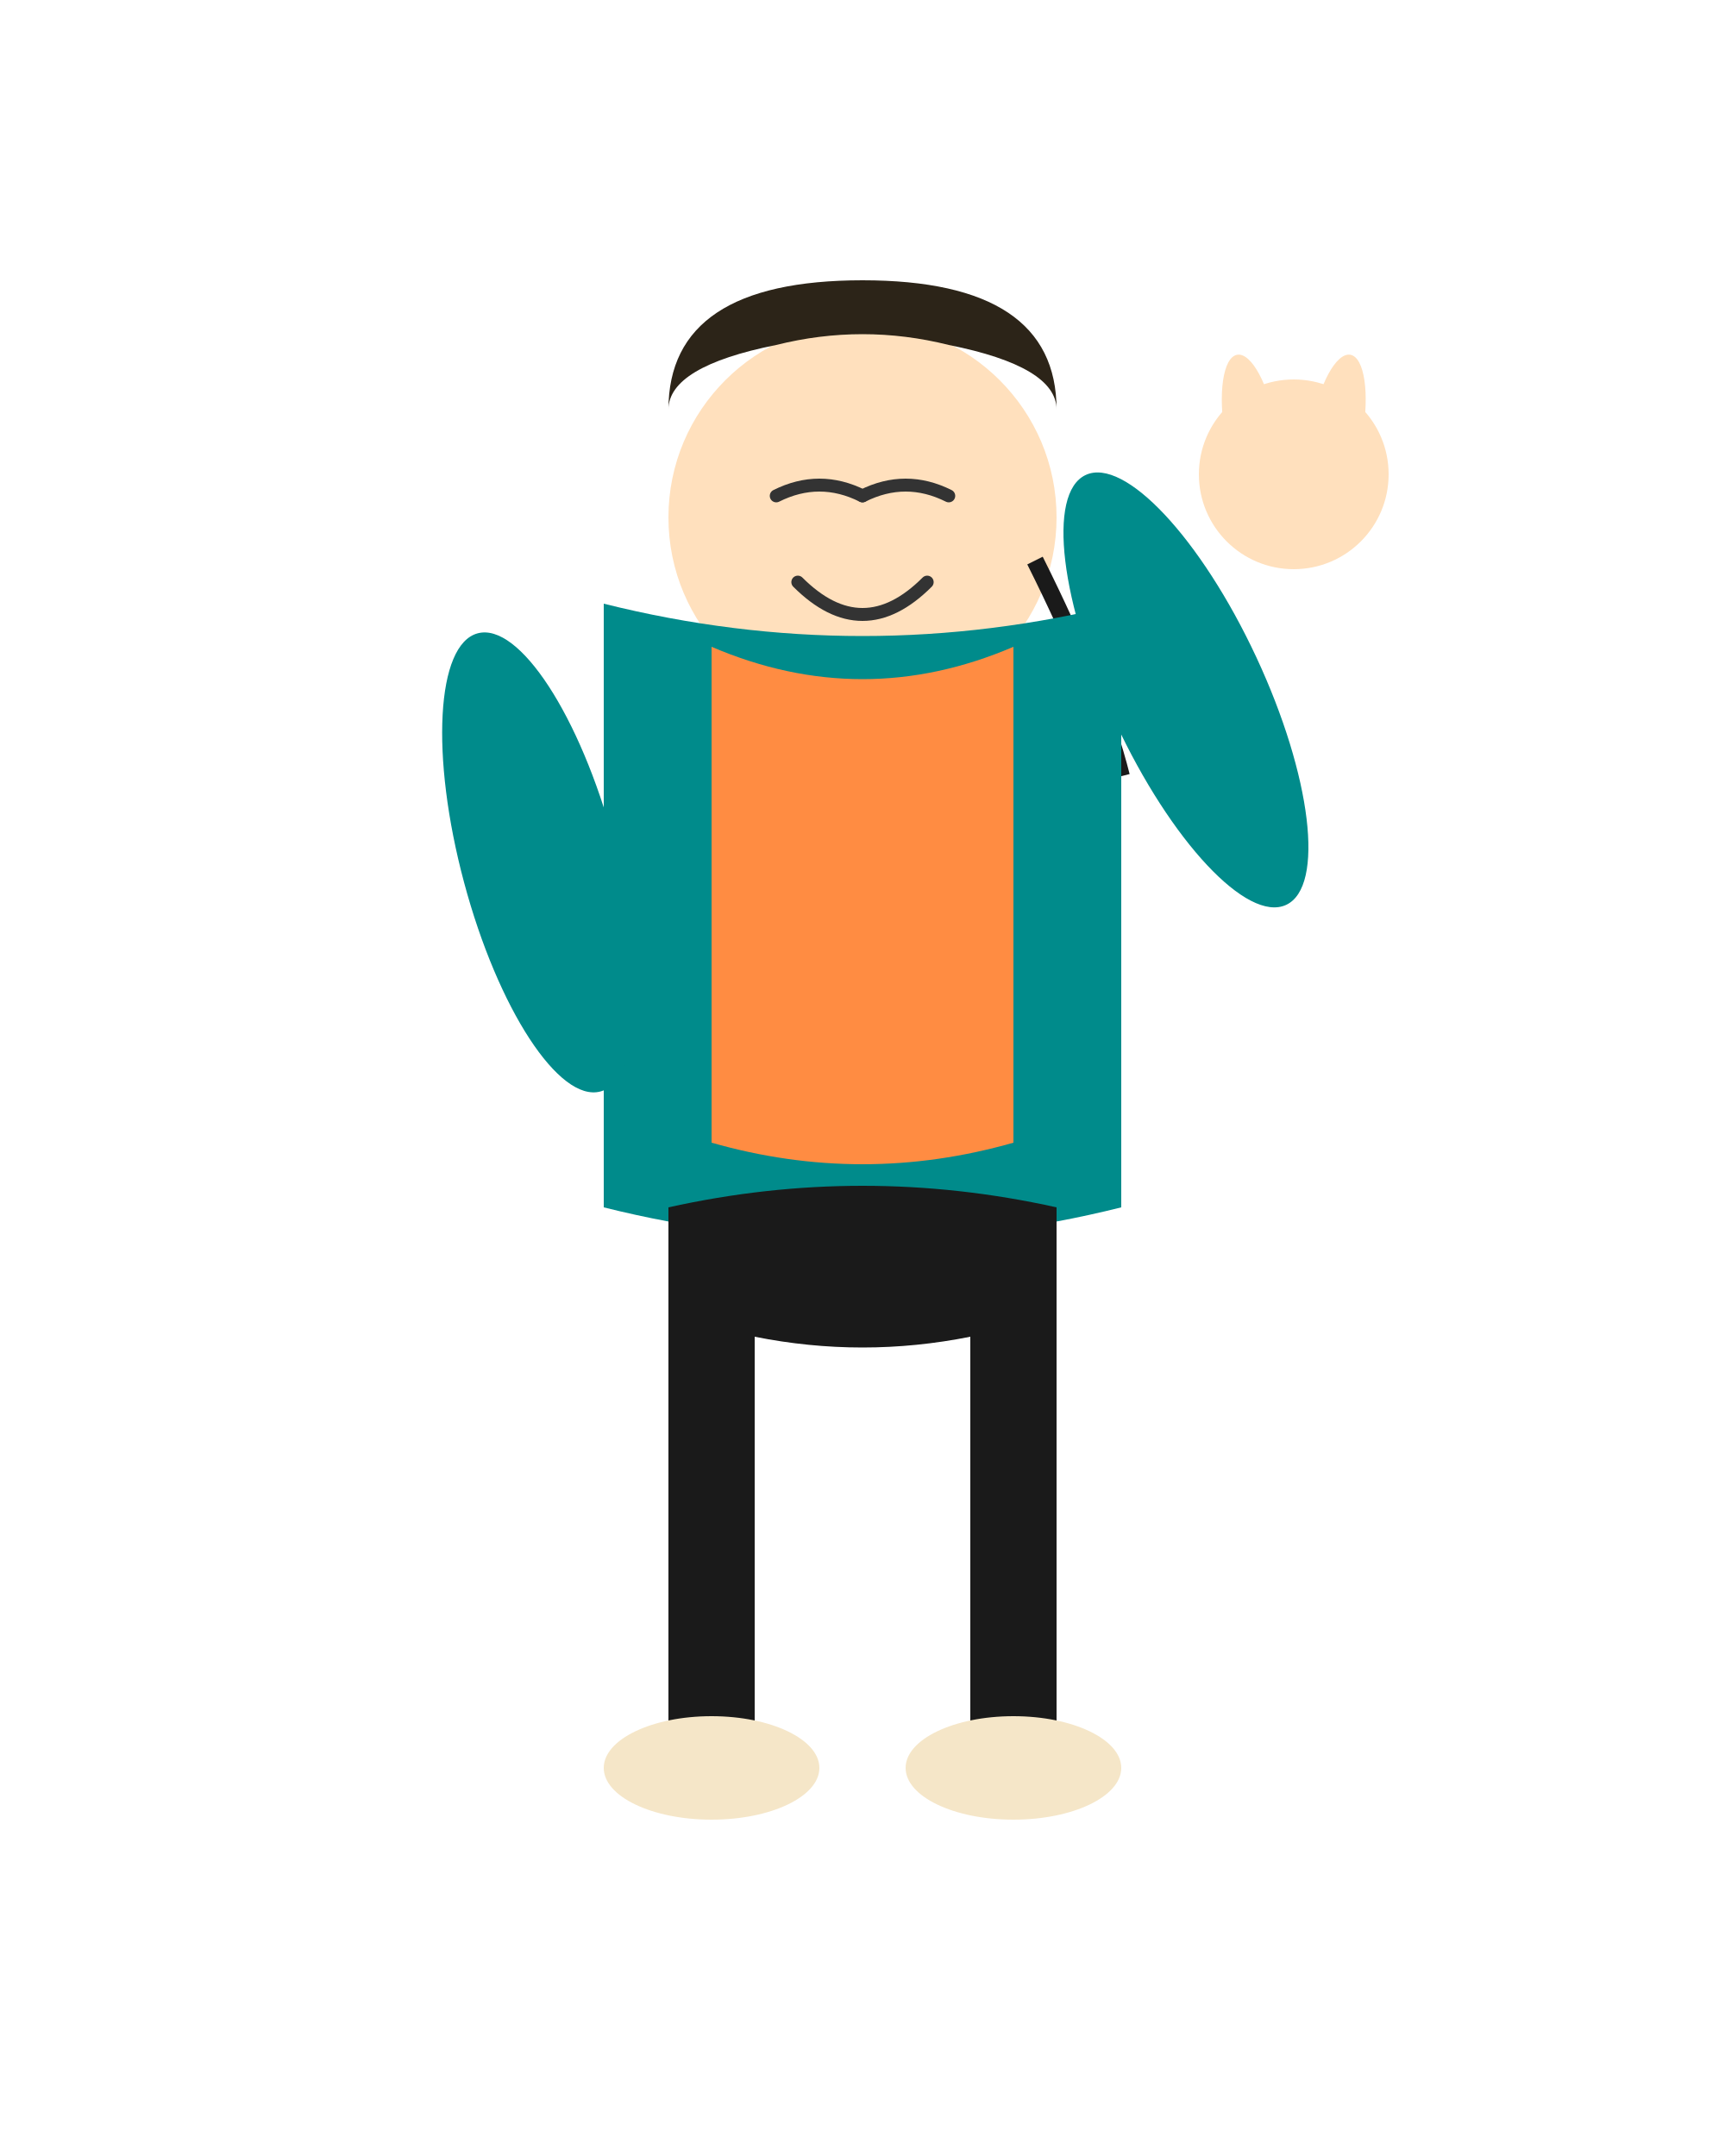
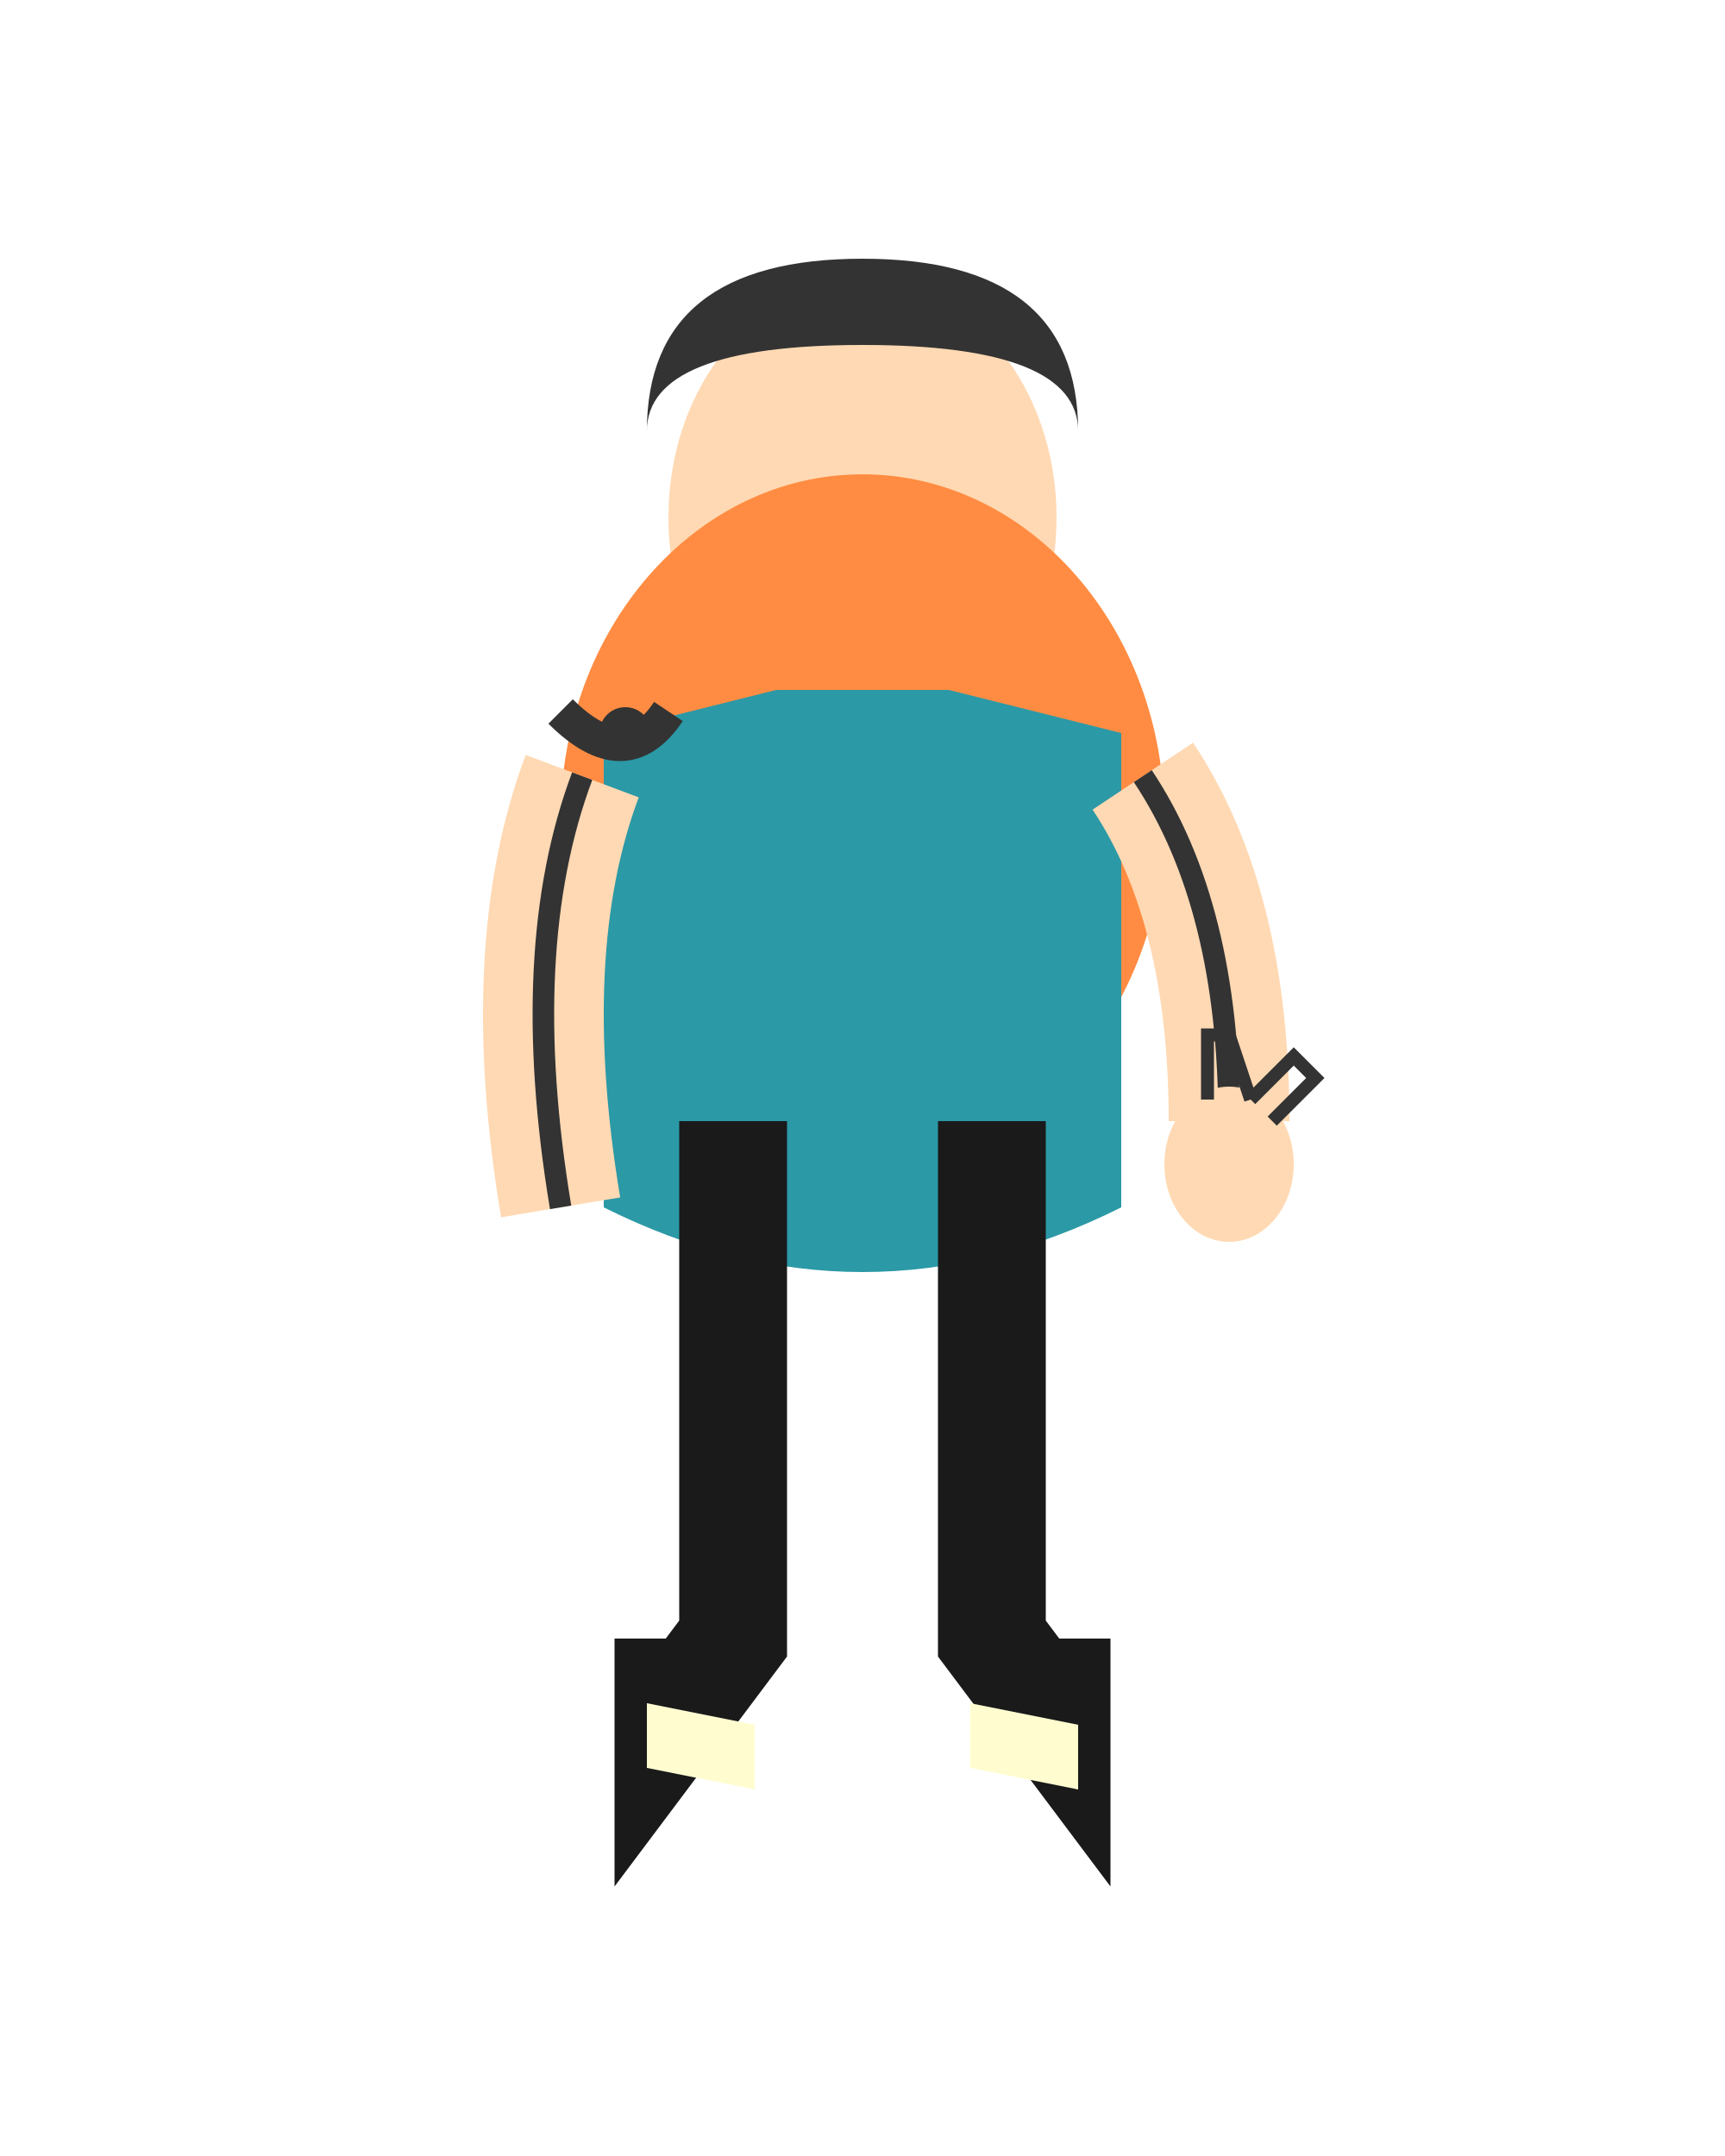
<svg xmlns="http://www.w3.org/2000/svg" viewBox="0 0 400 500">
  <g id="character">
-     <g id="head">
-       <circle id="face" cx="200" cy="120" r="45" fill="#FFE0BD" />
-       <path id="left-eye" d="M180 115 Q190 110 200 115" stroke="#333333" stroke-width="3" fill="none" stroke-linecap="round" />
-       <path id="right-eye" d="M200 115 Q210 110 220 115" stroke="#333333" stroke-width="3" fill="none" stroke-linecap="round" />
-       <path id="mouth" d="M185 135 Q200 150 215 135" stroke="#333333" stroke-width="3" fill="none" stroke-linecap="round" />
-     </g>
-     <g id="hair">
-       <path id="hair-shape" d="M155 95 Q155 65 200 65 Q245 65 245 95 Q245 85 220 80 Q200 75 180 80 Q155 85 155 95" fill="#2C2418" />
+     <g id="skin">
+       <ellipse cx="200" cy="120" rx="45" ry="55" fill="#FFD9B3" />
+       <path d="M 150 100 Q 150 60 200 60 Q 250 60 250 100 Q 250 80 200 80 Q 150 80 150 100" fill="#333333" />
+       <path d="M 175 125 Q 185 120 195 125" stroke="#333333" stroke-width="2" fill="none" />
+       <path d="M 205 125 Q 215 120 225 125" stroke="#333333" stroke-width="2" fill="none" />
+       <path d="M 185 150 Q 200 165 215 150" stroke="#333333" stroke-width="2" fill="none" />
+       <ellipse cx="170" cy="140" rx="12" ry="8" fill="#FFB6C1" opacity="0.4" />
+       <ellipse cx="230" cy="140" rx="12" ry="8" fill="#FFB6C1" opacity="0.4" />
    </g>
    <g id="body">
-       <path id="bag-strap" d="M240 130 Q255 160 260 180" stroke="#1A1A1A" stroke-width="4" fill="none" />
-       <path id="blazer" d="M140 140 L140 280 Q200 295 260 280 L260 140 Q200 155 140 140 Z" fill="#008B8B" />
-       <path id="sweater" d="M165 150 L165 265 Q200 275 235 265 L235 150 Q200 165 165 150 Z" fill="#FF8C42" />
-       <path id="pants" d="M155 280 L155 400 L175 400 L175 310 Q200 315 225 310 L225 400 L245 400 L245 280 Q200 270 155 280 Z" fill="#1A1A1A" />
-       <ellipse id="left-shoe" cx="165" cy="410" rx="25" ry="12" fill="#F5E6C8" />
-       <ellipse id="right-shoe" cx="235" cy="410" rx="25" ry="12" fill="#F5E6C8" />
+       <ellipse cx="200" cy="190" rx="70" ry="80" fill="#FF8C42" />
+       <path d="M 140 170 L 140 280 Q 200 310 260 280 L 260 170 L 220 160 L 180 160 Z" fill="#2B99A6" />
+       <path d="M 180 160 L 180 240 L 200 250 L 220 240 L 220 160" fill="#2B99A6" opacity="0.8" />
    </g>
    <g id="arms">
-       <ellipse id="left-arm" cx="125" cy="200" rx="18" ry="55" fill="#008B8B" transform="rotate(-15 125 200)" />
-       <ellipse id="right-arm" cx="275" cy="160" rx="18" ry="55" fill="#008B8B" transform="rotate(-25 275 160)" />
-       <circle id="right-hand" cx="300" cy="110" r="22" fill="#FFE0BD" />
-       <ellipse id="index-finger" cx="290" cy="100" rx="6" ry="18" fill="#FFE0BD" transform="rotate(-10 290 100)" />
-       <ellipse id="middle-finger" cx="310" cy="100" rx="6" ry="18" fill="#FFE0BD" transform="rotate(10 310 100)" />
+       <path d="M 135 180 Q 120 220 130 280" stroke="#FFD9B3" stroke-width="28" fill="none" />
+       <path d="M 135 180 Q 120 220 130 280" stroke="#333333" stroke-width="5" fill="none" />
+       <path d="M 265 180 Q 285 210 285 260" stroke="#FFD9B3" stroke-width="28" fill="none" />
+       <path d="M 265 180 Q 285 210 285 260" stroke="#333333" stroke-width="5" fill="none" />
+       <g id="peace-hand">
+         <ellipse cx="285" cy="270" rx="15" ry="18" fill="#FFD9B3" />
+         <path d="M 280 255 L 280 240 L 285 240 L 290 255" stroke="#333333" stroke-width="3" fill="none" />
+         <path d="M 290 255 L 300 245 L 305 250 L 295 260" stroke="#333333" stroke-width="3" fill="none" />
+       </g>
+     </g>
+     <g id="bag-strap">
+       <path d="M 130 165 Q 145 180 155 165" stroke="#333333" stroke-width="8" fill="none" />
+       <circle cx="145" cy="170" r="6" fill="#333333" />
+     </g>
+     <g id="legs">
+       <path d="M 170 260 L 170 380 L 155 400 L 155 380" stroke="#1A1A1A" stroke-width="25" fill="none" />
+       <path d="M 230 260 L 230 380 L 245 400 L 245 380" stroke="#1A1A1A" stroke-width="25" fill="none" />
+       <path d="M 150 395 L 175 400 L 175 415 L 150 410 Z" fill="#FFFDD0" />
+       <path d="M 225 395 L 250 400 L 250 415 L 225 410 Z" fill="#FFFDD0" />
    </g>
  </g>
</svg>
